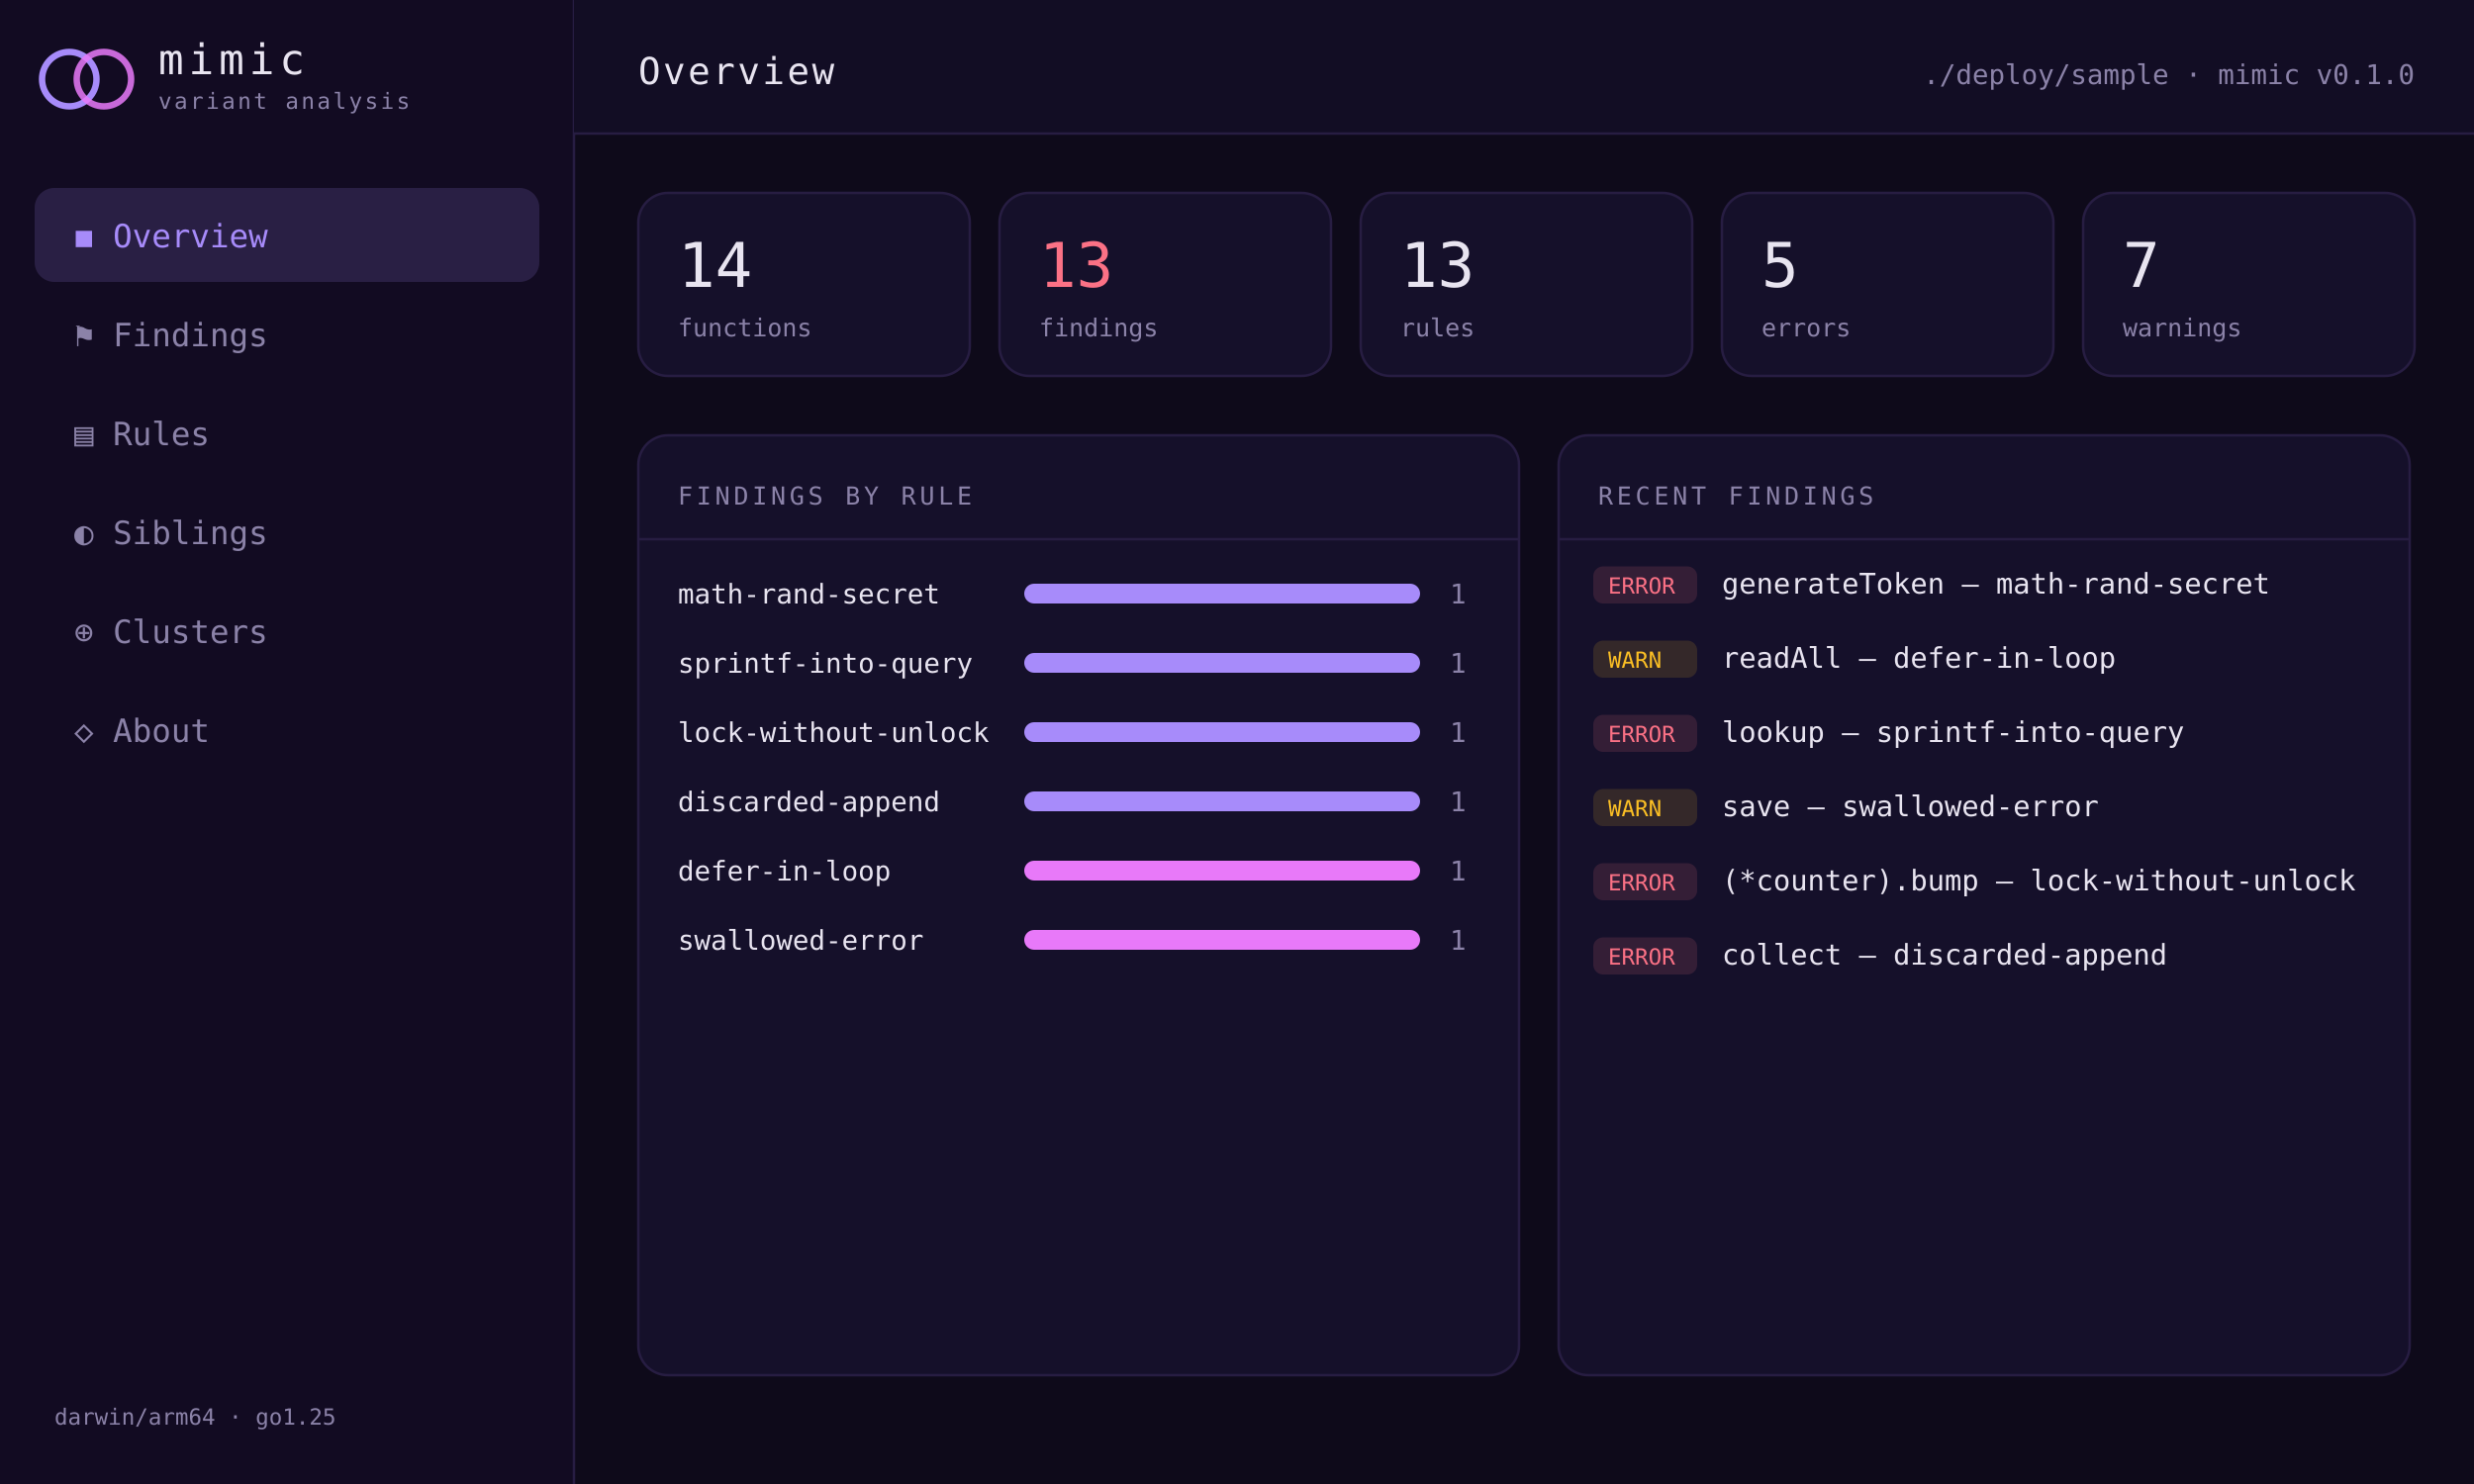
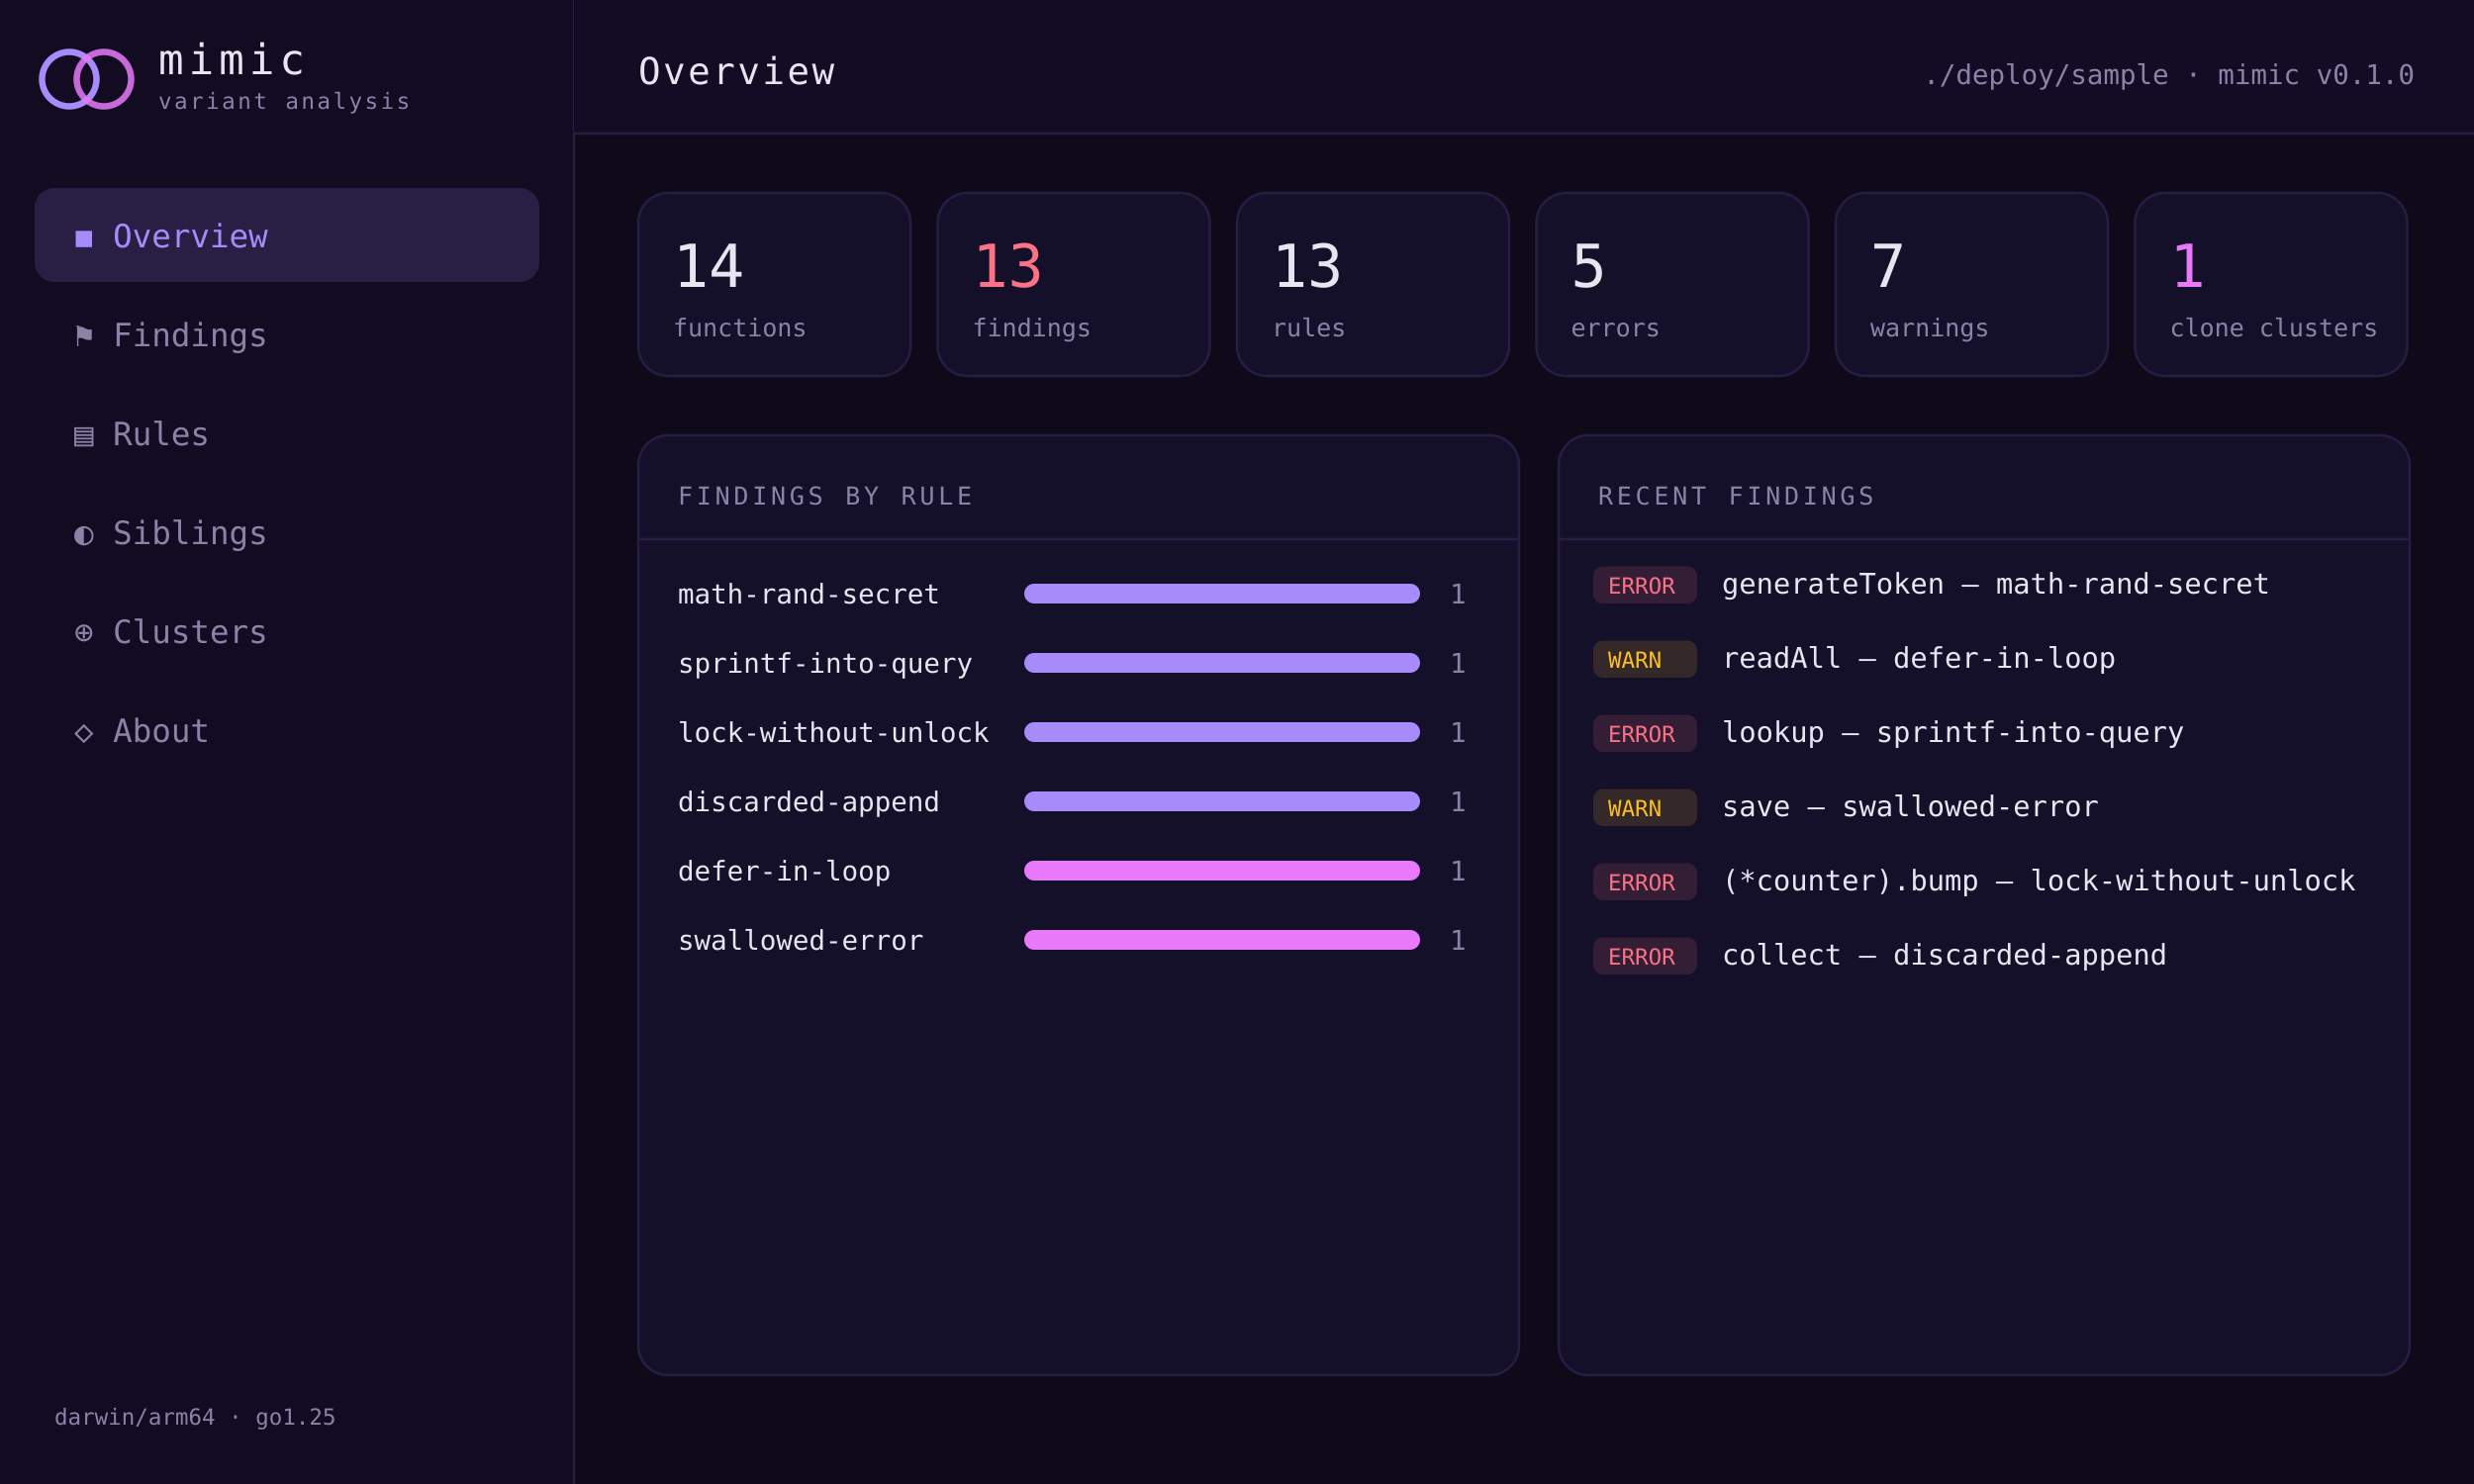
<svg xmlns="http://www.w3.org/2000/svg" viewBox="0 0 1000 600" width="1000" height="600" font-family="ui-monospace, SFMono-Regular, Menlo, monospace">
  <rect width="1000" height="600" fill="#0e0a1a" />
  <rect width="232" height="600" fill="#120b22" />
  <line x1="232" y1="0" x2="232" y2="600" stroke="#271d42" />
  <g transform="translate(20,24)">
    <circle cx="8" cy="8" r="11" fill="none" stroke="#a78bfa" stroke-width="2.6" />
    <circle cx="22" cy="8" r="11" fill="none" stroke="#e879f9" stroke-width="2.6" opacity="0.85" />
    <text x="44" y="6" font-size="17" letter-spacing="2" fill="#e8e4f0">mimic</text>
    <text x="44" y="20" font-size="9" letter-spacing="1" fill="#8b82a8">variant analysis</text>
  </g>
  <g transform="translate(14,76)" font-size="13">
    <rect width="204" height="38" rx="8" fill="#a78bfa" opacity="0.16" />
    <text x="16" y="24" fill="#a78bfa">◼  Overview</text>
    <text x="16" y="64" fill="#8b82a8">⚑  Findings</text>
    <text x="16" y="104" fill="#8b82a8">▤  Rules</text>
    <text x="16" y="144" fill="#8b82a8">◐  Siblings</text>
    <text x="16" y="184" fill="#8b82a8">⊕  Clusters</text>
    <text x="16" y="224" fill="#8b82a8">◇  About</text>
  </g>
  <text x="22" y="576" font-size="9" fill="#8b82a8">darwin/arm64 · go1.25</text>
  <rect x="232" width="768" height="54" fill="#120d24" />
  <line x1="232" y1="54" x2="1000" y2="54" stroke="#271d42" />
  <text x="258" y="34" font-size="15" letter-spacing="1" fill="#e8e4f0">Overview</text>
  <text x="976" y="34" text-anchor="end" font-size="11" fill="#8b82a8">./deploy/sample · mimic v0.1.0</text>
  <g transform="translate(258,78)">
-     <g font-family="ui-monospace, Menlo, monospace">
-       <rect width="134" height="74" rx="12" fill="#15102a" stroke="#271d42" />
-       <text x="16" y="38" font-size="25" fill="#e8e4f0">14</text>
-       <text x="16" y="58" font-size="10" fill="#8b82a8">functions</text>
-       <g transform="translate(146,0)">
-         <rect width="134" height="74" rx="12" fill="#15102a" stroke="#271d42" />
-         <text x="16" y="38" font-size="25" fill="#fb7185">13</text>
-         <text x="16" y="58" font-size="10" fill="#8b82a8">findings</text>
-       </g>
-       <g transform="translate(292,0)">
-         <rect width="134" height="74" rx="12" fill="#15102a" stroke="#271d42" />
-         <text x="16" y="38" font-size="25" fill="#e8e4f0">13</text>
-         <text x="16" y="58" font-size="10" fill="#8b82a8">rules</text>
-       </g>
-       <g transform="translate(438,0)">
-         <rect width="134" height="74" rx="12" fill="#15102a" stroke="#271d42" />
-         <text x="16" y="38" font-size="25" fill="#e8e4f0">5</text>
-         <text x="16" y="58" font-size="10" fill="#8b82a8">errors</text>
-       </g>
-       <g transform="translate(584,0)">
-         <rect width="134" height="74" rx="12" fill="#15102a" stroke="#271d42" />
-         <text x="16" y="38" font-size="25" fill="#e8e4f0">7</text>
-         <text x="16" y="58" font-size="10" fill="#8b82a8">warnings</text>
-       </g>
+     <g transform="translate(0,0)">
+       <rect width="110" height="74" rx="12" fill="#15102a" stroke="#271d42" />
+       <text x="14" y="38" font-size="24" fill="#e8e4f0">14</text>
+       <text x="14" y="58" font-size="10" fill="#8b82a8">functions</text>
+     </g>
+     <g transform="translate(121,0)">
+       <rect width="110" height="74" rx="12" fill="#15102a" stroke="#271d42" />
+       <text x="14" y="38" font-size="24" fill="#fb7185">13</text>
+       <text x="14" y="58" font-size="10" fill="#8b82a8">findings</text>
+     </g>
+     <g transform="translate(242,0)">
+       <rect width="110" height="74" rx="12" fill="#15102a" stroke="#271d42" />
+       <text x="14" y="38" font-size="24" fill="#e8e4f0">13</text>
+       <text x="14" y="58" font-size="10" fill="#8b82a8">rules</text>
+     </g>
+     <g transform="translate(363,0)">
+       <rect width="110" height="74" rx="12" fill="#15102a" stroke="#271d42" />
+       <text x="14" y="38" font-size="24" fill="#e8e4f0">5</text>
+       <text x="14" y="58" font-size="10" fill="#8b82a8">errors</text>
+     </g>
+     <g transform="translate(484,0)">
+       <rect width="110" height="74" rx="12" fill="#15102a" stroke="#271d42" />
+       <text x="14" y="38" font-size="24" fill="#e8e4f0">7</text>
+       <text x="14" y="58" font-size="10" fill="#8b82a8">warnings</text>
+     </g>
+     <g transform="translate(605,0)">
+       <rect width="110" height="74" rx="12" fill="#15102a" stroke="#271d42" />
+       <text x="14" y="38" font-size="24" fill="#e879f9">1</text>
+       <text x="14" y="58" font-size="10" fill="#8b82a8">clone clusters</text>
    </g>
  </g>
  <g transform="translate(258,176)">
    <rect width="356" height="380" rx="12" fill="#15102a" stroke="#271d42" />
    <text x="16" y="28" font-size="10" letter-spacing="1.5" fill="#8b82a8">FINDINGS BY RULE</text>
    <line x1="0" y1="42" x2="356" y2="42" stroke="#271d42" />
    <g transform="translate(16,64)" font-size="11">
      <g>
        <text y="4" fill="#e8e4f0">math-rand-secret</text>
        <rect x="140" y="-4" width="160" height="8" rx="4" fill="#120d24" />
        <rect x="140" y="-4" width="160" height="8" rx="4" fill="#a78bfa" />
        <text x="312" y="4" fill="#8b82a8">1</text>
      </g>
      <g transform="translate(0,28)">
        <text y="4" fill="#e8e4f0">sprintf-into-query</text>
        <rect x="140" y="-4" width="160" height="8" rx="4" fill="#120d24" />
        <rect x="140" y="-4" width="160" height="8" rx="4" fill="#a78bfa" />
        <text x="312" y="4" fill="#8b82a8">1</text>
      </g>
      <g transform="translate(0,56)">
        <text y="4" fill="#e8e4f0">lock-without-unlock</text>
        <rect x="140" y="-4" width="160" height="8" rx="4" fill="#120d24" />
        <rect x="140" y="-4" width="160" height="8" rx="4" fill="#a78bfa" />
        <text x="312" y="4" fill="#8b82a8">1</text>
      </g>
      <g transform="translate(0,84)">
        <text y="4" fill="#e8e4f0">discarded-append</text>
        <rect x="140" y="-4" width="160" height="8" rx="4" fill="#120d24" />
        <rect x="140" y="-4" width="160" height="8" rx="4" fill="#a78bfa" />
        <text x="312" y="4" fill="#8b82a8">1</text>
      </g>
      <g transform="translate(0,112)">
        <text y="4" fill="#e8e4f0">defer-in-loop</text>
        <rect x="140" y="-4" width="160" height="8" rx="4" fill="#120d24" />
        <rect x="140" y="-4" width="160" height="8" rx="4" fill="#e879f9" />
        <text x="312" y="4" fill="#8b82a8">1</text>
      </g>
      <g transform="translate(0,140)">
        <text y="4" fill="#e8e4f0">swallowed-error</text>
        <rect x="140" y="-4" width="160" height="8" rx="4" fill="#120d24" />
        <rect x="140" y="-4" width="160" height="8" rx="4" fill="#e879f9" />
        <text x="312" y="4" fill="#8b82a8">1</text>
      </g>
    </g>
  </g>
  <g transform="translate(630,176)">
    <rect width="344" height="380" rx="12" fill="#15102a" stroke="#271d42" />
    <text x="16" y="28" font-size="10" letter-spacing="1.5" fill="#8b82a8">RECENT FINDINGS</text>
    <line x1="0" y1="42" x2="344" y2="42" stroke="#271d42" />
    <g transform="translate(16,64)" font-size="11.5" fill="#e8e4f0">
      <g>
        <rect x="-2" y="-11" width="42" height="15" rx="4" fill="#fb7185" opacity="0.14" />
        <text y="0" x="4" font-size="9" fill="#fb7185">ERROR</text>
        <text x="50" y="0">generateToken — math-rand-secret</text>
      </g>
      <g transform="translate(0,30)">
        <rect x="-2" y="-11" width="42" height="15" rx="4" fill="#fbbf24" opacity="0.14" />
        <text y="0" x="4" font-size="9" fill="#fbbf24">WARN</text>
        <text x="50" y="0">readAll — defer-in-loop</text>
      </g>
      <g transform="translate(0,60)">
        <rect x="-2" y="-11" width="42" height="15" rx="4" fill="#fb7185" opacity="0.14" />
        <text y="0" x="4" font-size="9" fill="#fb7185">ERROR</text>
        <text x="50" y="0">lookup — sprintf-into-query</text>
      </g>
      <g transform="translate(0,90)">
        <rect x="-2" y="-11" width="42" height="15" rx="4" fill="#fbbf24" opacity="0.14" />
        <text y="0" x="4" font-size="9" fill="#fbbf24">WARN</text>
        <text x="50" y="0">save — swallowed-error</text>
      </g>
      <g transform="translate(0,120)">
        <rect x="-2" y="-11" width="42" height="15" rx="4" fill="#fb7185" opacity="0.14" />
        <text y="0" x="4" font-size="9" fill="#fb7185">ERROR</text>
        <text x="50" y="0">(*counter).bump — lock-without-unlock</text>
      </g>
      <g transform="translate(0,150)">
        <rect x="-2" y="-11" width="42" height="15" rx="4" fill="#fb7185" opacity="0.14" />
        <text y="0" x="4" font-size="9" fill="#fb7185">ERROR</text>
        <text x="50" y="0">collect — discarded-append</text>
      </g>
    </g>
  </g>
</svg>
